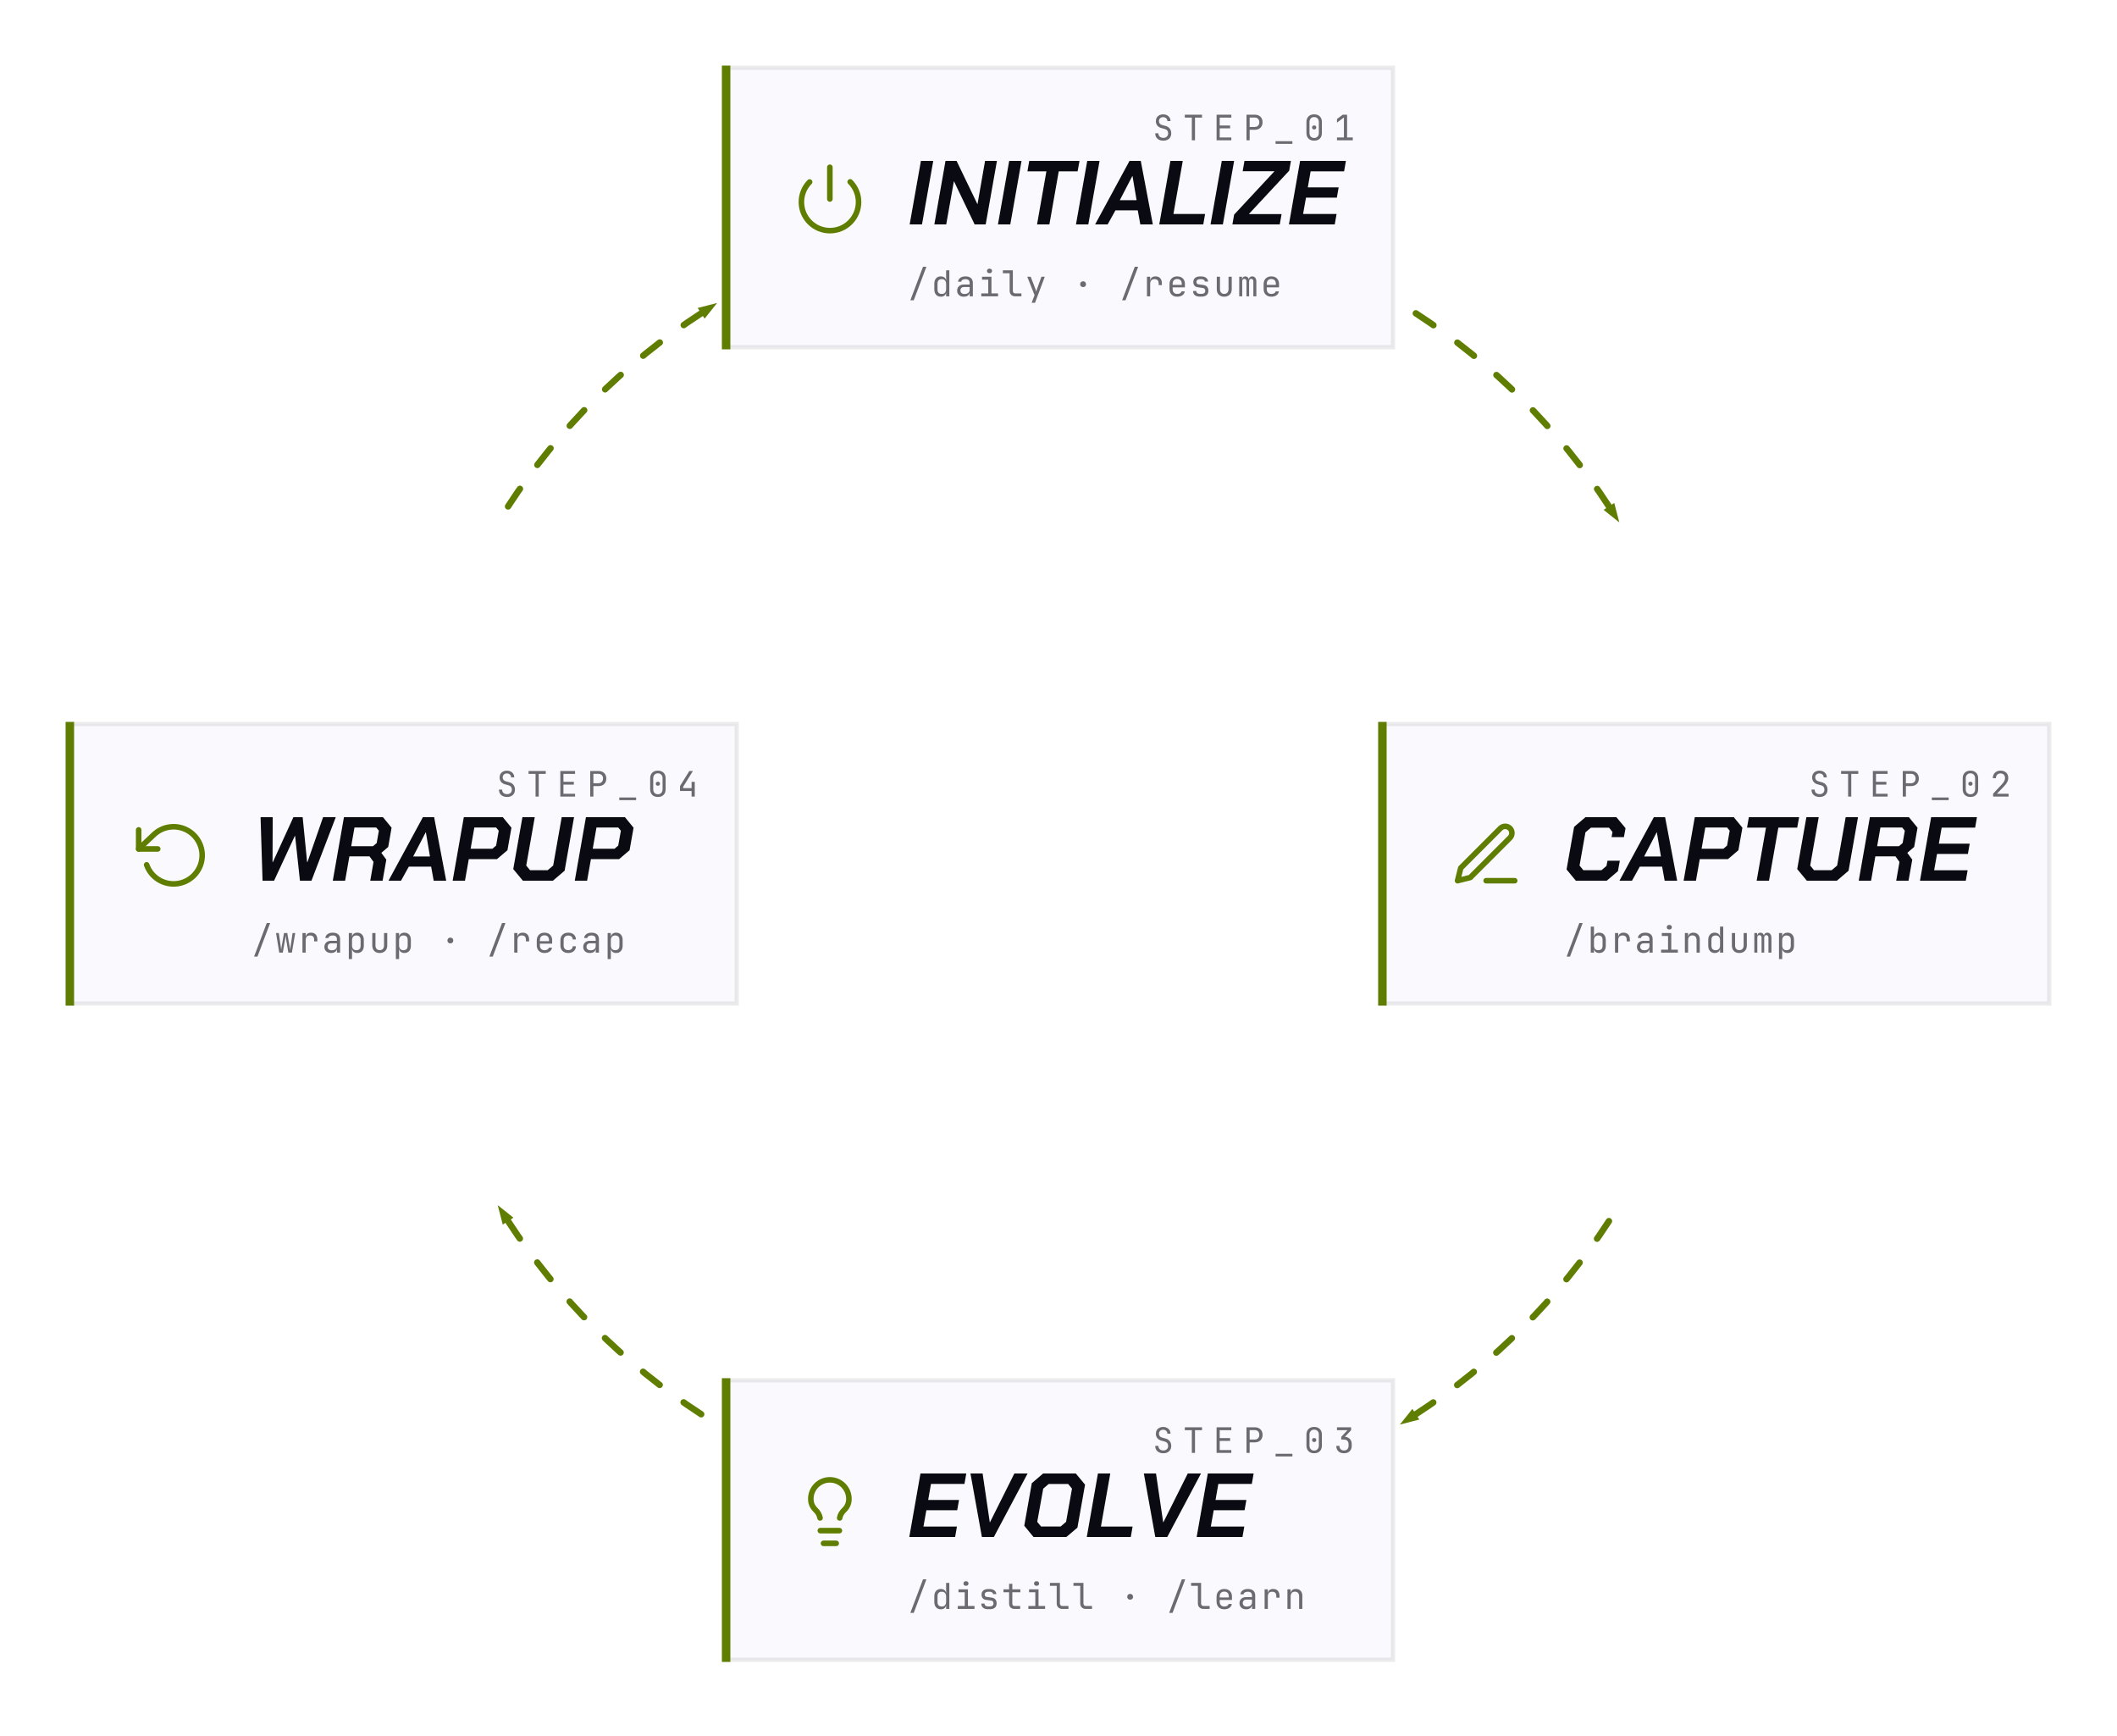
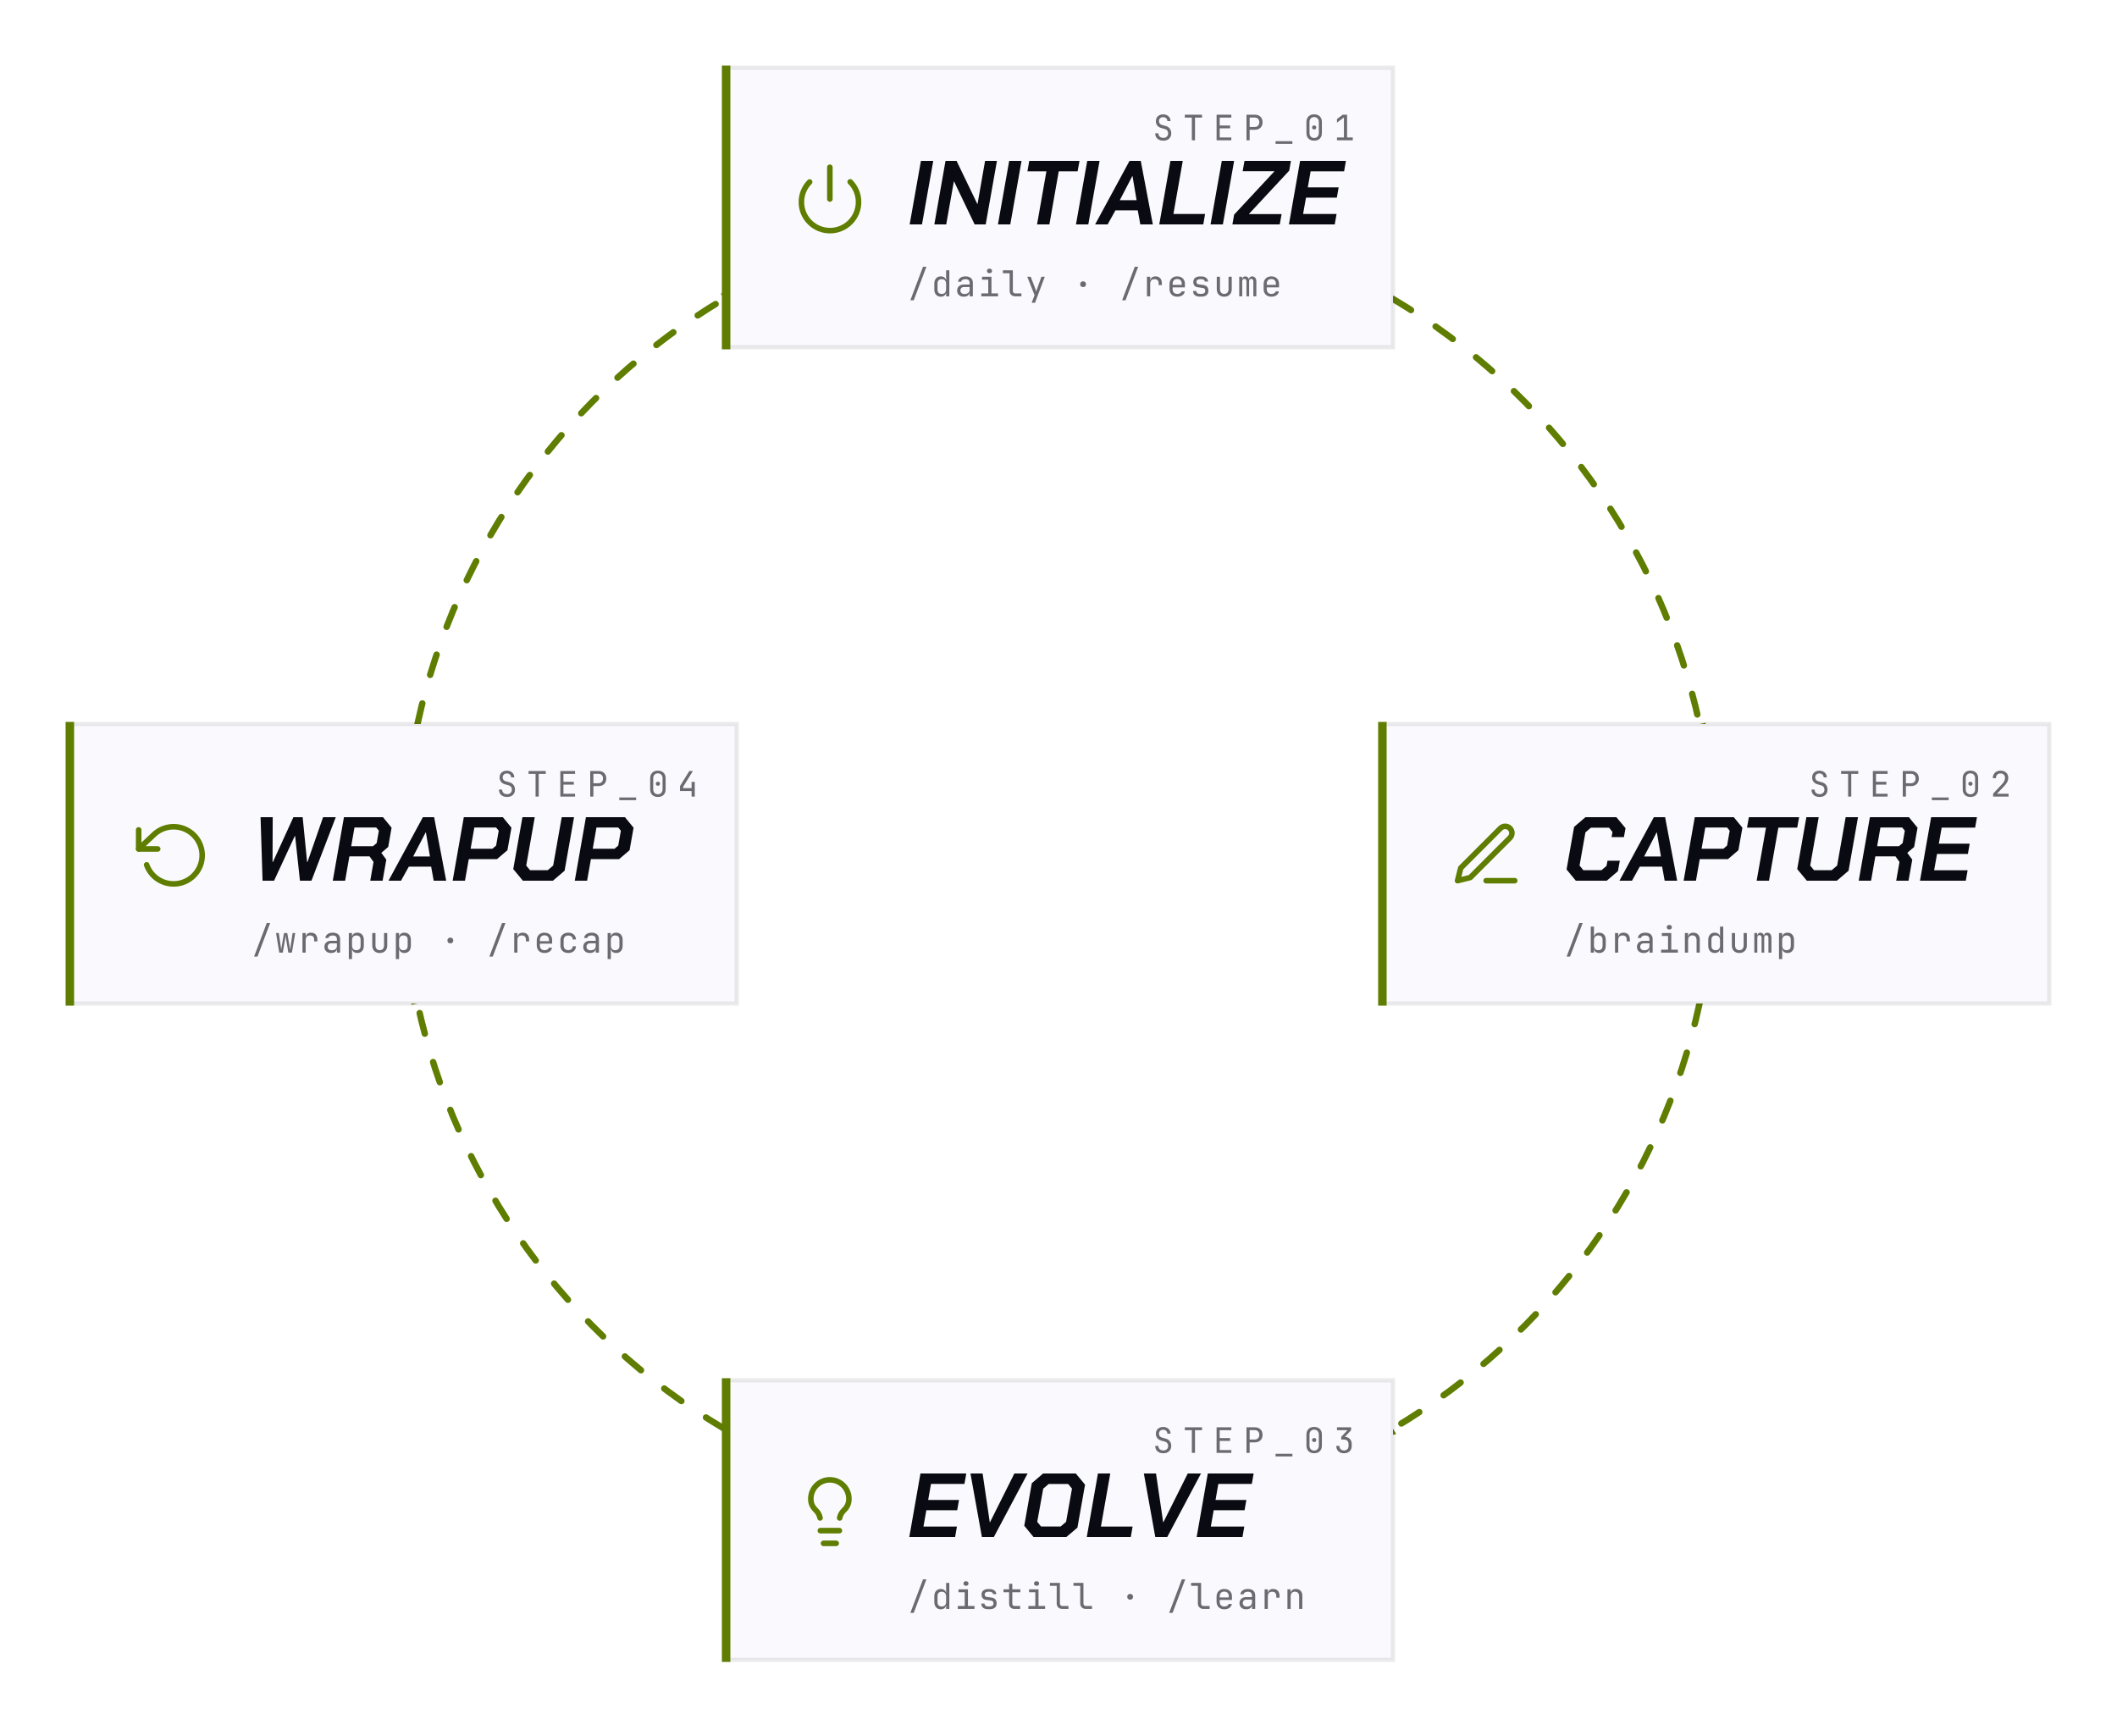
<svg xmlns="http://www.w3.org/2000/svg" viewBox="0 0 500 410" width="500" height="410" role="img" aria-labelledby="ttl desc">
  <defs>
    <marker id="arrow" viewBox="0 0 3 2" refX="0" refY="1" markerWidth="3" markerHeight="2" orient="auto">
      <path d="M0 0 L3 1 L0 2 Z" fill="#5f7d00" />
    </marker>
    <symbol id="i-init" viewBox="0 0 24 24">
      <path d="M12 2v10" />
      <path d="M18.4 6.6a9 9 0 1 1-12.77.04" />
    </symbol>
    <symbol id="i-capture" viewBox="0 0 24 24">
      <path d="M12 20h9" />
      <path d="M16.5 3.5a2.12 2.12 0 0 1 3 3L7 19l-4 1 1-4Z" />
    </symbol>
    <symbol id="i-learn" viewBox="0 0 24 24">
      <path d="M9 18h6" />
      <path d="M10 22h4" />
      <path d="M15.09 14c.18-.98.65-1.74 1.41-2.5A4.65 4.65 0 0 0 18 8 6 6 0 0 0 6 8c0 1 .23 2.23 1.5 3.5A4.6 4.6 0 0 1 8.91 14" />
    </symbol>
    <symbol id="i-recap" viewBox="0 0 24 24">
      <polyline points="1 4 1 10 7 10" />
      <path d="M3.51 15a9 9 0 1 0 2.13-9.36L1 10" />
    </symbol>
  </defs>
  <style>
    .ico { fill: none; stroke-width: 1.75; stroke-linecap: round; stroke-linejoin: round; }
    /* MOTION RULE: cards never animate — motion is ONLY this connector dash-flow. */
    .plug { fill: none; stroke: #5f7d00; stroke-width: 1.5; stroke-linecap: round; stroke-dasharray: 5 7; }
    .plug-flow { animation: plug-flow 1200ms linear infinite; }
    @keyframes plug-flow { to { stroke-dashoffset: -24; } }
    @media (prefers-reduced-motion: reduce) {
      .plug-flow { animation: none; }
    }
  </style>
-   <path class="plug" d="M334.4 74.0 A155 155 0 0 1 380.0 119.6" opacity="0.22" />
-   <path class="plug plug-flow" d="M334.4 74.0 A155 155 0 0 1 380.0 119.6" style="animation-delay:0ms" marker-end="url(#arrow)" />
-   <path class="plug" d="M380.0 288.4 A155 155 0 0 1 334.4 334.0" opacity="0.22" />
-   <path class="plug plug-flow" d="M380.0 288.4 A155 155 0 0 1 334.4 334.0" style="animation-delay:300ms" marker-end="url(#arrow)" />
-   <path class="plug" d="M165.6 334.0 A155 155 0 0 1 120.0 288.4" opacity="0.22" />
-   <path class="plug plug-flow" d="M165.6 334.0 A155 155 0 0 1 120.0 288.4" style="animation-delay:600ms" marker-end="url(#arrow)" />
-   <path class="plug" d="M120.0 119.6 A155 155 0 0 1 165.6 74.0" opacity="0.22" />
-   <path class="plug plug-flow" d="M120.0 119.6 A155 155 0 0 1 165.6 74.0" style="animation-delay:900ms" marker-end="url(#arrow)" />
+   <path class="plug" d="M329.0 70.6 A155 155 0 0 1 401.4 171.0" opacity="0.22" />
+   <path class="plug plug-flow" d="M329.0 70.6 A155 155 0 0 1 401.4 171.0" style="animation-delay:0ms" marker-end="url(#arrow)" />
+   <path class="plug" d="M401.4 237.0 A155 155 0 0 1 329.0 337.4" opacity="0.22" />
+   <path class="plug plug-flow" d="M401.4 237.0 A155 155 0 0 1 329.0 337.4" style="animation-delay:300ms" marker-end="url(#arrow)" />
+   <path class="plug" d="M171.0 337.4 A155 155 0 0 1 98.6 237.0" opacity="0.22" />
+   <path class="plug plug-flow" d="M171.0 337.4 A155 155 0 0 1 98.6 237.0" style="animation-delay:600ms" marker-end="url(#arrow)" />
+   <path class="plug" d="M98.6 171.0 A155 155 0 0 1 171.0 70.6" opacity="0.22" />
+   <path class="plug plug-flow" d="M98.6 171.0 A155 155 0 0 1 171.0 70.6" style="animation-delay:900ms" marker-end="url(#arrow)" />
  <rect x="171.0" y="16.0" width="158" height="66" fill="#fafafe" stroke="#08081014" stroke-width="1" />
  <rect x="170.5" y="15.5" width="2" height="67" fill="#5f7d00" />
  <path transform="translate(272.25 33.14) scale(0.00829 -0.00829)" d="M304.0 -10Q198.0 -10 135.0 46.0Q72.0 102 72.0 200H162.0Q162.0 139 201.0 104.5Q240.0 70 304.0 70Q366.0 70 403.0 106.0Q440.0 142 440.0 200Q440.0 244 416.5 276.5Q393.0 309 349.0 321L238.0 352Q169.0 372 129.5 423.5Q90.0 475 90.0 545Q90.0 603 116.0 647.0Q142.0 691 189.0 715.5Q236.0 740 297.0 740Q359.0 740 406.5 715.5Q454.0 691 481.0 647.5Q508.0 604 508.0 547H418.0Q418.0 597 384.0 628.5Q350.0 660 297.0 660Q244.0 660 211.0 628.5Q178.0 597 178.0 547Q178.0 507 199.5 478.5Q221.0 450 260.0 439L374.0 407Q447.0 387 487.5 331.5Q528.0 276 528.0 200Q528.0 104 467.0 47.0Q406.0 -10 304.0 -10ZM1115.0 0V648H915.0V730H1405.0V648H1205.0V0ZM1820.0 0V730H2240.0V648H1909.0V422H2205.0V342H1909.0V82H2240.0V0ZM2672.0 0V730H2907.0Q3009.0 730 3069.5 671.5Q3130.0 613 3130.0 515Q3130.0 417 3069.5 358.5Q3009.0 300 2907.0 300H2762.0V0ZM2762.0 381H2907.0Q2966.0 381 3001.5 417.5Q3037.0 454 3037.0 515Q3037.0 577 3001.5 613.0Q2966.0 649 2907.0 649H2762.0ZM3500.0 -100V-25H3980.0V-100ZM4600.0 -10Q4499.0 -10 4439.5 48.5Q4380.0 107 4380.0 205V525Q4380.0 623 4439.5 681.5Q4499.0 740 4600.0 740Q4701.0 740 4760.5 681.5Q4820.0 623 4820.0 525V205Q4820.0 140 4793.0 91.5Q4766.0 43 4716.5 16.5Q4667.0 -10 4600.0 -10ZM4600.0 67Q4660.0 67 4696.5 105.5Q4733.0 144 4733.0 205V525Q4733.0 586 4696.5 624.5Q4660.0 663 4600.0 663Q4540.0 663 4503.5 624.5Q4467.0 586 4467.0 525V205Q4467.0 144 4503.5 105.5Q4540.0 67 4600.0 67ZM4600.0 310Q4573.0 310 4556.5 325.0Q4540.0 340 4540.0 368Q4540.0 395 4556.5 409.5Q4573.0 424 4600.0 424Q4627.0 424 4643.5 409.5Q4660.0 395 4660.0 368Q4660.0 340 4643.5 325.0Q4627.0 310 4600.0 310ZM5250.0 0V82H5448.0V652L5250.0 504V607L5415.0 730H5538.0V82H5700.0V0Z" fill="#0a0a1299" />
  <svg x="187.0" y="38.0" width="18" height="18">
    <use href="#i-init" class="ico" stroke="#5f7d00" />
  </svg>
  <path transform="translate(214.29 53.00) scale(0.02143 -0.02143)" d="M150.0 700H286.0L162.0 0H26.0ZM421.0 700H543.0L772.0 225H774.0L857.0 700H988.0L864.0 0H742.0L515.0 474H513.0L429.0 0H298.0ZM1123.0 700H1259.0L1135.0 0H999.0ZM1533.0 585H1324.0L1344.0 700H1898.0L1877.0 585H1669.0L1566.0 0H1430.0ZM1983.0 700H2119.0L1995.0 0H1859.0ZM2449.0 700H2573.0L2706.0 0H2568.0L2540.0 155H2294.0L2208.0 0H2070.0ZM2527.0 267 2482.0 533H2480.0L2342.0 267ZM2900.0 700H3036.0L2933.0 115H3282.0L3262.0 0H2777.0ZM3466.0 700H3602.0L3478.0 0H3342.0ZM3602.0 108 4045.0 584V586H3696.0L3716.0 700H4228.0L4209.0 592L3766.0 116V114H4125.0L4105.0 0H3583.0ZM4329.0 700H4834.0L4814.0 585H4445.0L4414.0 408H4754.0L4734.0 295H4394.0L4362.0 115H4731.0L4711.0 0H4206.0Z" fill="#0a0a12" />
  <path transform="translate(214.38 69.99) scale(0.00842 -0.00842)" d="M75.0 -110 430.0 830H525.0L170.0 -110ZM928.0 -10Q846.0 -10 796.5 45.0Q747.0 100 747.0 194V355Q747.0 450 796.0 505.0Q845.0 560 928.0 560Q990.0 560 1030.5 529.0Q1071.0 498 1079.0 445H1080.0L1078.0 570V730H1168.0V0H1078.0V105H1077.0Q1070.0 51 1030.0 20.5Q990.0 -10 928.0 -10ZM958.0 68Q1014.0 68 1046.0 103.0Q1078.0 138 1078.0 200V350Q1078.0 412 1046.0 447.0Q1014.0 482 958.0 482Q901.0 482 869.0 452.5Q837.0 423 837.0 355V195Q837.0 128 869.0 98.0Q901.0 68 958.0 68ZM1572.0 -10Q1487.0 -10 1437.0 37.5Q1387.0 85 1387.0 162Q1387.0 213 1410.0 251.0Q1433.0 289 1474.0 310.5Q1515.0 332 1568.0 332H1738.0V375Q1738.0 482 1621.0 482Q1569.0 482 1537.0 463.0Q1505.0 444 1503.0 410H1413.0Q1418.0 475 1473.5 517.5Q1529.0 560 1621.0 560Q1721.0 560 1774.5 512.0Q1828.0 464 1828.0 378V0H1739.0V100H1737.0Q1729.0 49 1686.0 19.5Q1643.0 -10 1572.0 -10ZM1594.0 66Q1660.0 66 1699.0 98.0Q1738.0 130 1738.0 185V262H1578.0Q1534.0 262 1506.5 235.5Q1479.0 209 1479.0 165Q1479.0 119 1509.5 92.5Q1540.0 66 1594.0 66ZM2065.0 0V82H2260.0V468H2085.0V550H2350.0V82H2535.0V0ZM2295.0 649Q2262.0 649 2243.0 666.0Q2224.0 683 2224.0 712Q2224.0 742 2243.0 759.5Q2262.0 777 2295.0 777Q2328.0 777 2347.0 759.5Q2366.0 742 2366.0 712Q2366.0 683 2347.0 666.0Q2328.0 649 2295.0 649ZM3020.0 0Q2947.0 0 2903.5 42.5Q2860.0 85 2860.0 155V648H2670.0V730H2950.0V155Q2950.0 121 2969.0 101.5Q2988.0 82 3020.0 82H3190.0V0ZM3478.0 -180 3559.0 34 3354.0 550H3451.0L3581.0 210Q3589.0 190 3596.0 168.0Q3603.0 146 3606.0 130Q3609.0 146 3616.0 168.0Q3623.0 190 3630.0 210L3751.0 550H3846.0L3572.0 -180ZM4920.0 260Q4883.0 260 4860.5 282.0Q4838.0 304 4838.0 339Q4838.0 376 4860.5 399.0Q4883.0 422 4920.0 422Q4957.0 422 4979.5 399.0Q5002.0 376 5002.0 339Q5002.0 304 4979.5 282.0Q4957.0 260 4920.0 260ZM6015.0 -110 6370.0 830H6465.0L6110.0 -110ZM6712.0 0V550H6802.0V445H6804.0Q6811.0 498 6849.0 529.0Q6887.0 560 6951.0 560Q7037.0 560 7083.5 508.5Q7130.0 457 7130.0 362V315H7040.0V362Q7040.0 482 6923.0 482Q6864.0 482 6833.0 448.0Q6802.0 414 6802.0 350V0ZM7560.0 -10Q7463.0 -10 7403.5 48.5Q7344.0 107 7344.0 210V340Q7344.0 443 7403.5 501.5Q7463.0 560 7560.0 560Q7625.0 560 7673.5 534.0Q7722.0 508 7749.0 461.0Q7776.0 414 7776.0 350V252H7432.0V200Q7432.0 139 7467.0 103.5Q7502.0 68 7560.0 68Q7610.0 68 7642.5 87.5Q7675.0 107 7682.0 140H7772.0Q7763.0 71 7705.0 30.5Q7647.0 -10 7560.0 -10ZM7432.0 322H7688.0V350Q7688.0 415 7654.5 450.5Q7621.0 486 7560.0 486Q7499.0 486 7465.5 450.5Q7432.0 415 7432.0 350ZM8198.0 -8Q8106.0 -8 8055.5 33.5Q8005.0 75 8005.0 151H8095.0Q8095.0 113 8122.0 91.5Q8149.0 70 8198.0 70H8242.0Q8292.0 70 8319.5 92.0Q8347.0 114 8347.0 154Q8347.0 225 8282.0 234L8130.0 256Q8074.0 264 8043.0 302.5Q8012.0 341 8012.0 404Q8012.0 476 8061.5 517.0Q8111.0 558 8198.0 558H8242.0Q8322.0 558 8372.5 518.5Q8423.0 479 8427.0 415H8336.0Q8334.0 444 8308.5 463.0Q8283.0 482 8242.0 482H8198.0Q8152.0 482 8126.0 461.0Q8100.0 440 8100.0 404Q8100.0 346 8153.0 338L8295.0 318Q8435.0 298 8435.0 154Q8435.0 77 8384.5 34.5Q8334.0 -8 8242.0 -8ZM8879.0 -10Q8784.0 -10 8727.0 46.5Q8670.0 103 8670.0 200V550H8760.0V200Q8760.0 140 8792.0 104.5Q8824.0 69 8879.0 69Q8935.0 69 8967.5 104.5Q9000.0 140 9000.0 200V550H9090.0V200Q9090.0 103 9032.0 46.5Q8974.0 -10 8879.0 -10ZM9300.0 0V550H9378.0V477H9380.0Q9385.0 514 9409.5 537.0Q9434.0 560 9472.0 560Q9508.0 560 9533.0 539.0Q9558.0 518 9569.0 482H9570.0Q9577.0 518 9601.5 539.0Q9626.0 560 9664.0 560Q9717.0 560 9748.5 520.5Q9780.0 481 9780.0 418V0H9696.0V419Q9696.0 452 9680.0 471.5Q9664.0 491 9636.0 491Q9609.0 491 9593.0 472.0Q9577.0 453 9577.0 420V0H9503.0V419Q9503.0 452 9487.0 471.5Q9471.0 491 9444.0 491Q9416.0 491 9400.0 472.0Q9384.0 453 9384.0 420V0ZM10200.0 -10Q10103.0 -10 10043.5 48.5Q9984.0 107 9984.0 210V340Q9984.0 443 10043.5 501.5Q10103.0 560 10200.0 560Q10265.0 560 10313.5 534.0Q10362.0 508 10389.0 461.0Q10416.0 414 10416.0 350V252H10072.0V200Q10072.0 139 10107.0 103.5Q10142.0 68 10200.0 68Q10250.0 68 10282.5 87.5Q10315.0 107 10322.0 140H10412.0Q10403.0 71 10345.0 30.5Q10287.0 -10 10200.0 -10ZM10072.0 322H10328.0V350Q10328.0 415 10294.5 450.5Q10261.0 486 10200.0 486Q10139.0 486 10105.5 450.5Q10072.0 415 10072.0 350Z" fill="#0a0a1299" />
  <rect x="326.0" y="171.0" width="158" height="66" fill="#fafafe" stroke="#08081014" stroke-width="1" />
  <rect x="325.5" y="170.5" width="2" height="67" fill="#5f7d00" />
  <path transform="translate(427.25 188.14) scale(0.00829 -0.00829)" d="M304.0 -10Q198.0 -10 135.0 46.0Q72.0 102 72.0 200H162.0Q162.0 139 201.0 104.5Q240.0 70 304.0 70Q366.0 70 403.0 106.0Q440.0 142 440.0 200Q440.0 244 416.5 276.5Q393.0 309 349.0 321L238.0 352Q169.0 372 129.5 423.5Q90.0 475 90.0 545Q90.0 603 116.0 647.0Q142.0 691 189.0 715.5Q236.0 740 297.0 740Q359.0 740 406.5 715.5Q454.0 691 481.0 647.5Q508.0 604 508.0 547H418.0Q418.0 597 384.0 628.5Q350.0 660 297.0 660Q244.0 660 211.0 628.5Q178.0 597 178.0 547Q178.0 507 199.5 478.5Q221.0 450 260.0 439L374.0 407Q447.0 387 487.5 331.5Q528.0 276 528.0 200Q528.0 104 467.0 47.0Q406.0 -10 304.0 -10ZM1115.0 0V648H915.0V730H1405.0V648H1205.0V0ZM1820.0 0V730H2240.0V648H1909.0V422H2205.0V342H1909.0V82H2240.0V0ZM2672.0 0V730H2907.0Q3009.0 730 3069.5 671.5Q3130.0 613 3130.0 515Q3130.0 417 3069.5 358.5Q3009.0 300 2907.0 300H2762.0V0ZM2762.0 381H2907.0Q2966.0 381 3001.5 417.5Q3037.0 454 3037.0 515Q3037.0 577 3001.5 613.0Q2966.0 649 2907.0 649H2762.0ZM3500.0 -100V-25H3980.0V-100ZM4600.0 -10Q4499.0 -10 4439.5 48.5Q4380.0 107 4380.0 205V525Q4380.0 623 4439.5 681.5Q4499.0 740 4600.0 740Q4701.0 740 4760.5 681.5Q4820.0 623 4820.0 525V205Q4820.0 140 4793.0 91.5Q4766.0 43 4716.5 16.5Q4667.0 -10 4600.0 -10ZM4600.0 67Q4660.0 67 4696.5 105.5Q4733.0 144 4733.0 205V525Q4733.0 586 4696.5 624.5Q4660.0 663 4600.0 663Q4540.0 663 4503.5 624.5Q4467.0 586 4467.0 525V205Q4467.0 144 4503.5 105.5Q4540.0 67 4600.0 67ZM4600.0 310Q4573.0 310 4556.5 325.0Q4540.0 340 4540.0 368Q4540.0 395 4556.5 409.5Q4573.0 424 4600.0 424Q4627.0 424 4643.5 409.5Q4660.0 395 4660.0 368Q4660.0 340 4643.5 325.0Q4627.0 310 4600.0 310ZM5246.0 0V83L5489.0 343Q5542.0 399 5564.0 443.0Q5586.0 487 5586.0 529Q5586.0 589 5551.5 624.5Q5517.0 660 5458.0 660Q5397.0 660 5361.5 623.5Q5326.0 587 5326.0 525H5236.0Q5239.0 624 5299.0 682.0Q5359.0 740 5458.0 740Q5559.0 740 5618.5 683.0Q5678.0 626 5678.0 528Q5678.0 476 5649.5 418.0Q5621.0 360 5552.0 288L5355.0 82H5687.0V0Z" fill="#0a0a1299" />
  <svg x="342.0" y="193.0" width="18" height="18">
    <use href="#i-capture" class="ico" stroke="#5f7d00" />
  </svg>
  <path transform="translate(369.29 208.00) scale(0.02143 -0.02143)" d="M33.0 124 116.0 593 241.0 700H582.0L683.0 579L665.0 480H529.0L539.0 537L501.0 584H301.0L241.0 533L176.0 167L218.0 116H418.0L473.0 163L484.0 220H620.0L599.0 105L476.0 0H135.0ZM995.0 700H1119.0L1252.0 0H1114.0L1086.0 155H840.0L754.0 0H616.0ZM1073.0 267 1028.0 533H1026.0L888.0 267ZM1446.0 700H1876.0L1971.0 584L1927.0 336L1812.0 238H1501.0L1459.0 0H1323.0ZM1761.0 352 1802.0 387 1831.0 551 1802.0 586H1562.0L1521.0 352ZM2231.0 585H2022.0L2042.0 700H2596.0L2575.0 585H2367.0L2264.0 0H2128.0ZM2575.0 128 2676.0 700H2812.0L2718.0 167L2760.0 116H2955.0L3015.0 167L3109.0 700H3245.0L3141.0 110L3012.0 0H2681.0ZM3864.0 372 3788.0 307 3843.0 232 3802.0 0H3666.0L3702.0 207L3658.0 268H3436.0L3389.0 0H3253.0L3376.0 700H3806.0L3901.0 584ZM3456.0 380H3696.0L3737.0 415L3761.0 551L3732.0 586H3492.0ZM4051.0 700H4556.0L4536.0 585H4167.0L4136.0 408H4476.0L4456.0 295H4116.0L4084.0 115H4453.0L4433.0 0H3928.0Z" fill="#0a0a12" />
  <path transform="translate(369.38 224.99) scale(0.00842 -0.00842)" d="M75.0 -110 430.0 830H525.0L170.0 -110ZM992.0 -10Q930.0 -10 890.0 20.5Q850.0 51 843.0 105H842.0V0H752.0V730H842.0V570L840.0 445H841.0Q849.0 498 889.5 529.0Q930.0 560 992.0 560Q1075.0 560 1124.0 505.0Q1173.0 450 1173.0 355V194Q1173.0 100 1124.0 45.0Q1075.0 -10 992.0 -10ZM962.0 68Q1019.0 68 1051.0 98.0Q1083.0 128 1083.0 195V355Q1083.0 423 1051.0 452.5Q1019.0 482 962.0 482Q907.0 482 874.5 447.0Q842.0 412 842.0 350V200Q842.0 138 874.5 103.0Q907.0 68 962.0 68ZM1432.0 0V550H1522.0V445H1524.0Q1531.0 498 1569.0 529.0Q1607.0 560 1671.0 560Q1757.0 560 1803.5 508.5Q1850.0 457 1850.0 362V315H1760.0V362Q1760.0 482 1643.0 482Q1584.0 482 1553.0 448.0Q1522.0 414 1522.0 350V0ZM2232.0 -10Q2147.0 -10 2097.0 37.5Q2047.0 85 2047.0 162Q2047.0 213 2070.0 251.0Q2093.0 289 2134.0 310.5Q2175.0 332 2228.0 332H2398.0V375Q2398.0 482 2281.0 482Q2229.0 482 2197.0 463.0Q2165.0 444 2163.0 410H2073.0Q2078.0 475 2133.5 517.5Q2189.0 560 2281.0 560Q2381.0 560 2434.5 512.0Q2488.0 464 2488.0 378V0H2399.0V100H2397.0Q2389.0 49 2346.0 19.5Q2303.0 -10 2232.0 -10ZM2254.0 66Q2320.0 66 2359.0 98.0Q2398.0 130 2398.0 185V262H2238.0Q2194.0 262 2166.5 235.5Q2139.0 209 2139.0 165Q2139.0 119 2169.5 92.5Q2200.0 66 2254.0 66ZM2725.0 0V82H2920.0V468H2745.0V550H3010.0V82H3195.0V0ZM2955.0 649Q2922.0 649 2903.0 666.0Q2884.0 683 2884.0 712Q2884.0 742 2903.0 759.5Q2922.0 777 2955.0 777Q2988.0 777 3007.0 759.5Q3026.0 742 3026.0 712Q3026.0 683 3007.0 666.0Q2988.0 649 2955.0 649ZM3392.0 0V550H3482.0V445H3483.0Q3490.0 500 3528.0 530.0Q3566.0 560 3629.0 560Q3712.0 560 3761.0 509.0Q3810.0 458 3810.0 370V0H3720.0V354Q3720.0 417 3688.5 450.5Q3657.0 484 3603.0 484Q3547.0 484 3514.5 449.0Q3482.0 414 3482.0 350V0ZM4228.0 -10Q4146.0 -10 4096.5 45.0Q4047.0 100 4047.0 194V355Q4047.0 450 4096.0 505.0Q4145.0 560 4228.0 560Q4290.0 560 4330.5 529.0Q4371.0 498 4379.0 445H4380.0L4378.0 570V730H4468.0V0H4378.0V105H4377.0Q4370.0 51 4330.0 20.5Q4290.0 -10 4228.0 -10ZM4258.0 68Q4314.0 68 4346.0 103.0Q4378.0 138 4378.0 200V350Q4378.0 412 4346.0 447.0Q4314.0 482 4258.0 482Q4201.0 482 4169.0 452.5Q4137.0 423 4137.0 355V195Q4137.0 128 4169.0 98.0Q4201.0 68 4258.0 68ZM4919.0 -10Q4824.0 -10 4767.0 46.5Q4710.0 103 4710.0 200V550H4800.0V200Q4800.0 140 4832.0 104.5Q4864.0 69 4919.0 69Q4975.0 69 5007.5 104.5Q5040.0 140 5040.0 200V550H5130.0V200Q5130.0 103 5072.0 46.5Q5014.0 -10 4919.0 -10ZM5340.0 0V550H5418.0V477H5420.0Q5425.0 514 5449.5 537.0Q5474.0 560 5512.0 560Q5548.0 560 5573.0 539.0Q5598.0 518 5609.0 482H5610.0Q5617.0 518 5641.5 539.0Q5666.0 560 5704.0 560Q5757.0 560 5788.5 520.5Q5820.0 481 5820.0 418V0H5736.0V419Q5736.0 452 5720.0 471.5Q5704.0 491 5676.0 491Q5649.0 491 5633.0 472.0Q5617.0 453 5617.0 420V0H5543.0V419Q5543.0 452 5527.0 471.5Q5511.0 491 5484.0 491Q5456.0 491 5440.0 472.0Q5424.0 453 5424.0 420V0ZM6032.0 -180V550H6122.0V445H6123.0Q6130.0 499 6170.0 529.5Q6210.0 560 6272.0 560Q6355.0 560 6404.0 505.5Q6453.0 451 6453.0 356V195Q6453.0 100 6404.0 45.0Q6355.0 -10 6272.0 -10Q6210.0 -10 6170.0 21.0Q6130.0 52 6123.0 105H6120.0L6122.0 -20V-180ZM6242.0 68Q6299.0 68 6331.0 98.0Q6363.0 128 6363.0 195V355Q6363.0 423 6331.0 452.5Q6299.0 482 6242.0 482Q6187.0 482 6154.5 447.0Q6122.0 412 6122.0 350V200Q6122.0 138 6154.5 103.0Q6187.0 68 6242.0 68Z" fill="#0a0a1299" />
  <rect x="171.0" y="326.0" width="158" height="66" fill="#fafafe" stroke="#08081014" stroke-width="1" />
  <rect x="170.5" y="325.5" width="2" height="67" fill="#5f7d00" />
  <path transform="translate(272.25 343.14) scale(0.00829 -0.00829)" d="M304.0 -10Q198.0 -10 135.0 46.0Q72.0 102 72.0 200H162.0Q162.0 139 201.0 104.5Q240.0 70 304.0 70Q366.0 70 403.0 106.0Q440.0 142 440.0 200Q440.0 244 416.5 276.5Q393.0 309 349.0 321L238.0 352Q169.0 372 129.5 423.5Q90.0 475 90.0 545Q90.0 603 116.0 647.0Q142.0 691 189.0 715.5Q236.0 740 297.0 740Q359.0 740 406.5 715.5Q454.0 691 481.0 647.5Q508.0 604 508.0 547H418.0Q418.0 597 384.0 628.5Q350.0 660 297.0 660Q244.0 660 211.0 628.5Q178.0 597 178.0 547Q178.0 507 199.5 478.5Q221.0 450 260.0 439L374.0 407Q447.0 387 487.5 331.5Q528.0 276 528.0 200Q528.0 104 467.0 47.0Q406.0 -10 304.0 -10ZM1115.0 0V648H915.0V730H1405.0V648H1205.0V0ZM1820.0 0V730H2240.0V648H1909.0V422H2205.0V342H1909.0V82H2240.0V0ZM2672.0 0V730H2907.0Q3009.0 730 3069.5 671.5Q3130.0 613 3130.0 515Q3130.0 417 3069.5 358.5Q3009.0 300 2907.0 300H2762.0V0ZM2762.0 381H2907.0Q2966.0 381 3001.5 417.5Q3037.0 454 3037.0 515Q3037.0 577 3001.5 613.0Q2966.0 649 2907.0 649H2762.0ZM3500.0 -100V-25H3980.0V-100ZM4600.0 -10Q4499.0 -10 4439.5 48.5Q4380.0 107 4380.0 205V525Q4380.0 623 4439.5 681.5Q4499.0 740 4600.0 740Q4701.0 740 4760.5 681.5Q4820.0 623 4820.0 525V205Q4820.0 140 4793.0 91.5Q4766.0 43 4716.5 16.5Q4667.0 -10 4600.0 -10ZM4600.0 67Q4660.0 67 4696.5 105.5Q4733.0 144 4733.0 205V525Q4733.0 586 4696.5 624.5Q4660.0 663 4600.0 663Q4540.0 663 4503.5 624.5Q4467.0 586 4467.0 525V205Q4467.0 144 4503.5 105.5Q4540.0 67 4600.0 67ZM4600.0 310Q4573.0 310 4556.5 325.0Q4540.0 340 4540.0 368Q4540.0 395 4556.5 409.5Q4573.0 424 4600.0 424Q4627.0 424 4643.5 409.5Q4660.0 395 4660.0 368Q4660.0 340 4643.5 325.0Q4627.0 310 4600.0 310ZM5449.0 -10Q5348.0 -10 5289.0 46.5Q5230.0 103 5230.0 200H5320.0Q5320.0 140 5355.0 105.0Q5390.0 70 5450.0 70Q5510.0 70 5545.0 105.0Q5580.0 140 5580.0 200V250Q5580.0 310 5545.0 345.0Q5510.0 380 5450.0 380H5371.0V458L5550.0 648H5250.0V730H5652.0V646L5476.0 459Q5566.0 452 5618.0 396.5Q5670.0 341 5670.0 250V200Q5670.0 103 5610.5 46.5Q5551.0 -10 5449.0 -10Z" fill="#0a0a1299" />
  <svg x="187.0" y="348.0" width="18" height="18">
    <use href="#i-learn" class="ico" stroke="#5f7d00" />
  </svg>
  <path transform="translate(214.29 363.00) scale(0.02143 -0.02143)" d="M145.0 700H650.0L630.0 585H261.0L230.0 408H570.0L550.0 295H210.0L178.0 115H547.0L527.0 0H22.0ZM696.0 700H830.0L909.0 162H911.0L1180.0 700H1326.0L954.0 0H822.0ZM1289.0 124 1372.0 593 1497.0 700H1857.0L1959.0 577L1875.0 103L1753.0 0H1391.0ZM1690.0 116 1750.0 167 1815.0 533 1773.0 584H1558.0L1498.0 533L1432.0 167L1474.0 116ZM2101.0 700H2237.0L2134.0 115H2483.0L2463.0 0H1978.0ZM2607.0 700H2741.0L2820.0 162H2822.0L3091.0 700H3237.0L2865.0 0H2733.0ZM3312.0 700H3817.0L3797.0 585H3428.0L3397.0 408H3737.0L3717.0 295H3377.0L3345.0 115H3714.0L3694.0 0H3189.0Z" fill="#0a0a12" />
  <path transform="translate(214.38 379.99) scale(0.00842 -0.00842)" d="M75.0 -110 430.0 830H525.0L170.0 -110ZM928.0 -10Q846.0 -10 796.5 45.0Q747.0 100 747.0 194V355Q747.0 450 796.0 505.0Q845.0 560 928.0 560Q990.0 560 1030.5 529.0Q1071.0 498 1079.0 445H1080.0L1078.0 570V730H1168.0V0H1078.0V105H1077.0Q1070.0 51 1030.0 20.5Q990.0 -10 928.0 -10ZM958.0 68Q1014.0 68 1046.0 103.0Q1078.0 138 1078.0 200V350Q1078.0 412 1046.0 447.0Q1014.0 482 958.0 482Q901.0 482 869.0 452.5Q837.0 423 837.0 355V195Q837.0 128 869.0 98.0Q901.0 68 958.0 68ZM1405.0 0V82H1600.0V468H1425.0V550H1690.0V82H1875.0V0ZM1635.0 649Q1602.0 649 1583.0 666.0Q1564.0 683 1564.0 712Q1564.0 742 1583.0 759.5Q1602.0 777 1635.0 777Q1668.0 777 1687.0 759.5Q1706.0 742 1706.0 712Q1706.0 683 1687.0 666.0Q1668.0 649 1635.0 649ZM2258.0 -8Q2166.0 -8 2115.5 33.5Q2065.0 75 2065.0 151H2155.0Q2155.0 113 2182.0 91.5Q2209.0 70 2258.0 70H2302.0Q2352.0 70 2379.5 92.0Q2407.0 114 2407.0 154Q2407.0 225 2342.0 234L2190.0 256Q2134.0 264 2103.0 302.5Q2072.0 341 2072.0 404Q2072.0 476 2121.5 517.0Q2171.0 558 2258.0 558H2302.0Q2382.0 558 2432.5 518.5Q2483.0 479 2487.0 415H2396.0Q2394.0 444 2368.5 463.0Q2343.0 482 2302.0 482H2258.0Q2212.0 482 2186.0 461.0Q2160.0 440 2160.0 404Q2160.0 346 2213.0 338L2355.0 318Q2495.0 298 2495.0 154Q2495.0 77 2444.5 34.5Q2394.0 -8 2302.0 -8ZM2995.0 0Q2927.0 0 2886.0 39.5Q2845.0 79 2845.0 145V468H2687.0V550H2845.0V705H2935.0V550H3160.0V468H2935.0V145Q2935.0 117 2951.5 99.5Q2968.0 82 2995.0 82H3155.0V0ZM3385.0 0V82H3580.0V468H3405.0V550H3670.0V82H3855.0V0ZM3615.0 649Q3582.0 649 3563.0 666.0Q3544.0 683 3544.0 712Q3544.0 742 3563.0 759.5Q3582.0 777 3615.0 777Q3648.0 777 3667.0 759.5Q3686.0 742 3686.0 712Q3686.0 683 3667.0 666.0Q3648.0 649 3615.0 649ZM4340.0 0Q4267.0 0 4223.5 42.5Q4180.0 85 4180.0 155V648H3990.0V730H4270.0V155Q4270.0 121 4289.0 101.5Q4308.0 82 4340.0 82H4510.0V0ZM5000.0 0Q4927.0 0 4883.5 42.5Q4840.0 85 4840.0 155V648H4650.0V730H4930.0V155Q4930.0 121 4949.0 101.5Q4968.0 82 5000.0 82H5170.0V0ZM6240.0 260Q6203.0 260 6180.5 282.0Q6158.0 304 6158.0 339Q6158.0 376 6180.5 399.0Q6203.0 422 6240.0 422Q6277.0 422 6299.5 399.0Q6322.0 376 6322.0 339Q6322.0 304 6299.5 282.0Q6277.0 260 6240.0 260ZM7335.0 -110 7690.0 830H7785.0L7430.0 -110ZM8300.0 0Q8227.0 0 8183.5 42.5Q8140.0 85 8140.0 155V648H7950.0V730H8230.0V155Q8230.0 121 8249.0 101.5Q8268.0 82 8300.0 82H8470.0V0ZM8880.0 -10Q8783.0 -10 8723.5 48.5Q8664.0 107 8664.0 210V340Q8664.0 443 8723.5 501.5Q8783.0 560 8880.0 560Q8945.0 560 8993.5 534.0Q9042.0 508 9069.0 461.0Q9096.0 414 9096.0 350V252H8752.0V200Q8752.0 139 8787.0 103.5Q8822.0 68 8880.0 68Q8930.0 68 8962.5 87.5Q8995.0 107 9002.0 140H9092.0Q9083.0 71 9025.0 30.5Q8967.0 -10 8880.0 -10ZM8752.0 322H9008.0V350Q9008.0 415 8974.5 450.5Q8941.0 486 8880.0 486Q8819.0 486 8785.5 450.5Q8752.0 415 8752.0 350ZM9492.0 -10Q9407.0 -10 9357.0 37.5Q9307.0 85 9307.0 162Q9307.0 213 9330.0 251.0Q9353.0 289 9394.0 310.5Q9435.0 332 9488.0 332H9658.0V375Q9658.0 482 9541.0 482Q9489.0 482 9457.0 463.0Q9425.0 444 9423.0 410H9333.0Q9338.0 475 9393.5 517.5Q9449.0 560 9541.0 560Q9641.0 560 9694.5 512.0Q9748.0 464 9748.0 378V0H9659.0V100H9657.0Q9649.0 49 9606.0 19.5Q9563.0 -10 9492.0 -10ZM9514.0 66Q9580.0 66 9619.0 98.0Q9658.0 130 9658.0 185V262H9498.0Q9454.0 262 9426.5 235.5Q9399.0 209 9399.0 165Q9399.0 119 9429.5 92.5Q9460.0 66 9514.0 66ZM10012.0 0V550H10102.0V445H10104.0Q10111.0 498 10149.0 529.0Q10187.0 560 10251.0 560Q10337.0 560 10383.5 508.5Q10430.0 457 10430.0 362V315H10340.0V362Q10340.0 482 10223.0 482Q10164.0 482 10133.0 448.0Q10102.0 414 10102.0 350V0ZM10652.0 0V550H10742.0V445H10743.0Q10750.0 500 10788.0 530.0Q10826.0 560 10889.0 560Q10972.0 560 11021.0 509.0Q11070.0 458 11070.0 370V0H10980.0V354Q10980.0 417 10948.5 450.5Q10917.0 484 10863.0 484Q10807.0 484 10774.5 449.0Q10742.0 414 10742.0 350V0Z" fill="#0a0a1299" />
  <rect x="16.0" y="171.0" width="158" height="66" fill="#fafafe" stroke="#08081014" stroke-width="1" />
  <rect x="15.5" y="170.5" width="2" height="67" fill="#5f7d00" />
  <path transform="translate(117.25 188.14) scale(0.00829 -0.00829)" d="M304.0 -10Q198.0 -10 135.0 46.0Q72.0 102 72.0 200H162.0Q162.0 139 201.0 104.5Q240.0 70 304.0 70Q366.0 70 403.0 106.0Q440.0 142 440.0 200Q440.0 244 416.5 276.5Q393.0 309 349.0 321L238.0 352Q169.0 372 129.5 423.5Q90.0 475 90.0 545Q90.0 603 116.0 647.0Q142.0 691 189.0 715.5Q236.0 740 297.0 740Q359.0 740 406.5 715.5Q454.0 691 481.0 647.5Q508.0 604 508.0 547H418.0Q418.0 597 384.0 628.5Q350.0 660 297.0 660Q244.0 660 211.0 628.5Q178.0 597 178.0 547Q178.0 507 199.5 478.5Q221.0 450 260.0 439L374.0 407Q447.0 387 487.5 331.5Q528.0 276 528.0 200Q528.0 104 467.0 47.0Q406.0 -10 304.0 -10ZM1115.0 0V648H915.0V730H1405.0V648H1205.0V0ZM1820.0 0V730H2240.0V648H1909.0V422H2205.0V342H1909.0V82H2240.0V0ZM2672.0 0V730H2907.0Q3009.0 730 3069.5 671.5Q3130.0 613 3130.0 515Q3130.0 417 3069.5 358.5Q3009.0 300 2907.0 300H2762.0V0ZM2762.0 381H2907.0Q2966.0 381 3001.5 417.5Q3037.0 454 3037.0 515Q3037.0 577 3001.5 613.0Q2966.0 649 2907.0 649H2762.0ZM3500.0 -100V-25H3980.0V-100ZM4600.0 -10Q4499.0 -10 4439.5 48.5Q4380.0 107 4380.0 205V525Q4380.0 623 4439.5 681.5Q4499.0 740 4600.0 740Q4701.0 740 4760.5 681.5Q4820.0 623 4820.0 525V205Q4820.0 140 4793.0 91.5Q4766.0 43 4716.5 16.5Q4667.0 -10 4600.0 -10ZM4600.0 67Q4660.0 67 4696.5 105.5Q4733.0 144 4733.0 205V525Q4733.0 586 4696.5 624.5Q4660.0 663 4600.0 663Q4540.0 663 4503.5 624.5Q4467.0 586 4467.0 525V205Q4467.0 144 4503.5 105.5Q4540.0 67 4600.0 67ZM4600.0 310Q4573.0 310 4556.5 325.0Q4540.0 340 4540.0 368Q4540.0 395 4556.5 409.5Q4573.0 424 4600.0 424Q4627.0 424 4643.5 409.5Q4660.0 395 4660.0 368Q4660.0 340 4643.5 325.0Q4627.0 310 4600.0 310ZM5560.0 0V160H5230.0V301L5496.0 730H5598.0L5320.0 281V242H5560.0V420H5650.0V0Z" fill="#0a0a1299" />
  <svg x="32.0" y="193.0" width="18" height="18">
    <use href="#i-recap" class="ico" stroke="#5f7d00" />
  </svg>
  <path transform="translate(59.29 208.00) scale(0.02143 -0.02143)" d="M105.0 700H239.0L237.0 206H241.0L467.0 700H569.0L618.0 206H622.0L794.0 700H934.0L666.0 0H539.0L486.0 492H482.0L254.0 0H127.0ZM1512.0 372 1436.0 307 1491.0 232 1450.0 0H1314.0L1350.0 207L1306.0 268H1084.0L1037.0 0H901.0L1024.0 700H1454.0L1549.0 584ZM1104.0 380H1344.0L1385.0 415L1409.0 551L1380.0 586H1140.0ZM1894.0 700H2018.0L2151.0 0H2013.0L1985.0 155H1739.0L1653.0 0H1515.0ZM1972.0 267 1927.0 533H1925.0L1787.0 267ZM2345.0 700H2775.0L2870.0 584L2826.0 336L2711.0 238H2400.0L2358.0 0H2222.0ZM2660.0 352 2701.0 387 2730.0 551 2701.0 586H2461.0L2420.0 352ZM2890.0 128 2991.0 700H3127.0L3033.0 167L3075.0 116H3270.0L3330.0 167L3424.0 700H3560.0L3456.0 110L3327.0 0H2996.0ZM3691.0 700H4121.0L4216.0 584L4172.0 336L4057.0 238H3746.0L3704.0 0H3568.0ZM4006.0 352 4047.0 387 4076.0 551 4047.0 586H3807.0L3766.0 352Z" fill="#0a0a12" />
  <path transform="translate(59.38 224.99) scale(0.00842 -0.00842)" d="M75.0 -110 430.0 830H525.0L170.0 -110ZM781.0 0 691.0 550H769.0L825.0 162Q828.0 140 831.0 113.5Q834.0 87 835.0 70Q837.0 87 839.5 113.5Q842.0 140 846.0 162L915.0 550H1005.0L1074.0 162Q1078.0 140 1081.5 113.5Q1085.0 87 1086.0 70Q1088.0 87 1091.0 113.5Q1094.0 140 1097.0 162L1155.0 550H1229.0L1135.0 0H1036.0L973.0 380Q969.0 408 965.5 439.5Q962.0 471 960.0 488Q959.0 471 955.0 439.5Q951.0 408 946.0 380L880.0 0ZM1432.0 0V550H1522.0V445H1524.0Q1531.0 498 1569.0 529.0Q1607.0 560 1671.0 560Q1757.0 560 1803.5 508.5Q1850.0 457 1850.0 362V315H1760.0V362Q1760.0 482 1643.0 482Q1584.0 482 1553.0 448.0Q1522.0 414 1522.0 350V0ZM2232.0 -10Q2147.0 -10 2097.0 37.5Q2047.0 85 2047.0 162Q2047.0 213 2070.0 251.0Q2093.0 289 2134.0 310.5Q2175.0 332 2228.0 332H2398.0V375Q2398.0 482 2281.0 482Q2229.0 482 2197.0 463.0Q2165.0 444 2163.0 410H2073.0Q2078.0 475 2133.5 517.5Q2189.0 560 2281.0 560Q2381.0 560 2434.5 512.0Q2488.0 464 2488.0 378V0H2399.0V100H2397.0Q2389.0 49 2346.0 19.5Q2303.0 -10 2232.0 -10ZM2254.0 66Q2320.0 66 2359.0 98.0Q2398.0 130 2398.0 185V262H2238.0Q2194.0 262 2166.5 235.5Q2139.0 209 2139.0 165Q2139.0 119 2169.5 92.5Q2200.0 66 2254.0 66ZM2732.0 -180V550H2822.0V445H2823.0Q2830.0 499 2870.0 529.5Q2910.0 560 2972.0 560Q3055.0 560 3104.0 505.5Q3153.0 451 3153.0 356V195Q3153.0 100 3104.0 45.0Q3055.0 -10 2972.0 -10Q2910.0 -10 2870.0 21.0Q2830.0 52 2823.0 105H2820.0L2822.0 -20V-180ZM2942.0 68Q2999.0 68 3031.0 98.0Q3063.0 128 3063.0 195V355Q3063.0 423 3031.0 452.5Q2999.0 482 2942.0 482Q2887.0 482 2854.5 447.0Q2822.0 412 2822.0 350V200Q2822.0 138 2854.5 103.0Q2887.0 68 2942.0 68ZM3599.0 -10Q3504.0 -10 3447.0 46.5Q3390.0 103 3390.0 200V550H3480.0V200Q3480.0 140 3512.0 104.5Q3544.0 69 3599.0 69Q3655.0 69 3687.5 104.5Q3720.0 140 3720.0 200V550H3810.0V200Q3810.0 103 3752.0 46.5Q3694.0 -10 3599.0 -10ZM4052.0 -180V550H4142.0V445H4143.0Q4150.0 499 4190.0 529.5Q4230.0 560 4292.0 560Q4375.0 560 4424.0 505.5Q4473.0 451 4473.0 356V195Q4473.0 100 4424.0 45.0Q4375.0 -10 4292.0 -10Q4230.0 -10 4190.0 21.0Q4150.0 52 4143.0 105H4140.0L4142.0 -20V-180ZM4262.0 68Q4319.0 68 4351.0 98.0Q4383.0 128 4383.0 195V355Q4383.0 423 4351.0 452.5Q4319.0 482 4262.0 482Q4207.0 482 4174.5 447.0Q4142.0 412 4142.0 350V200Q4142.0 138 4174.5 103.0Q4207.0 68 4262.0 68ZM5580.0 260Q5543.0 260 5520.5 282.0Q5498.0 304 5498.0 339Q5498.0 376 5520.5 399.0Q5543.0 422 5580.0 422Q5617.0 422 5639.5 399.0Q5662.0 376 5662.0 339Q5662.0 304 5639.5 282.0Q5617.0 260 5580.0 260ZM6675.0 -110 7030.0 830H7125.0L6770.0 -110ZM7372.0 0V550H7462.0V445H7464.0Q7471.0 498 7509.0 529.0Q7547.0 560 7611.0 560Q7697.0 560 7743.5 508.5Q7790.0 457 7790.0 362V315H7700.0V362Q7700.0 482 7583.0 482Q7524.0 482 7493.0 448.0Q7462.0 414 7462.0 350V0ZM8220.0 -10Q8123.0 -10 8063.5 48.5Q8004.0 107 8004.0 210V340Q8004.0 443 8063.5 501.5Q8123.0 560 8220.0 560Q8285.0 560 8333.5 534.0Q8382.0 508 8409.0 461.0Q8436.0 414 8436.0 350V252H8092.0V200Q8092.0 139 8127.0 103.5Q8162.0 68 8220.0 68Q8270.0 68 8302.5 87.5Q8335.0 107 8342.0 140H8432.0Q8423.0 71 8365.0 30.5Q8307.0 -10 8220.0 -10ZM8092.0 322H8348.0V350Q8348.0 415 8314.5 450.5Q8281.0 486 8220.0 486Q8159.0 486 8125.5 450.5Q8092.0 415 8092.0 350ZM8888.0 -10Q8788.0 -10 8728.0 46.0Q8668.0 102 8668.0 200V350Q8668.0 448 8728.0 504.0Q8788.0 560 8888.0 560Q8983.0 560 9041.5 509.0Q9100.0 458 9103.0 370H9013.0Q9010.0 423 8977.0 451.5Q8944.0 480 8888.0 480Q8829.0 480 8793.5 446.5Q8758.0 413 8758.0 351V200Q8758.0 138 8793.5 104.0Q8829.0 70 8888.0 70Q8944.0 70 8977.0 99.0Q9010.0 128 9013.0 180H9103.0Q9100.0 92 9041.5 41.0Q8983.0 -10 8888.0 -10ZM9492.0 -10Q9407.0 -10 9357.0 37.5Q9307.0 85 9307.0 162Q9307.0 213 9330.0 251.0Q9353.0 289 9394.0 310.5Q9435.0 332 9488.0 332H9658.0V375Q9658.0 482 9541.0 482Q9489.0 482 9457.0 463.0Q9425.0 444 9423.0 410H9333.0Q9338.0 475 9393.5 517.5Q9449.0 560 9541.0 560Q9641.0 560 9694.5 512.0Q9748.0 464 9748.0 378V0H9659.0V100H9657.0Q9649.0 49 9606.0 19.5Q9563.0 -10 9492.0 -10ZM9514.0 66Q9580.0 66 9619.0 98.0Q9658.0 130 9658.0 185V262H9498.0Q9454.0 262 9426.5 235.5Q9399.0 209 9399.0 165Q9399.0 119 9429.5 92.5Q9460.0 66 9514.0 66ZM9992.0 -180V550H10082.0V445H10083.0Q10090.0 499 10130.0 529.5Q10170.0 560 10232.0 560Q10315.0 560 10364.0 505.5Q10413.0 451 10413.0 356V195Q10413.0 100 10364.0 45.0Q10315.0 -10 10232.0 -10Q10170.0 -10 10130.0 21.0Q10090.0 52 10083.0 105H10080.0L10082.0 -20V-180ZM10202.0 68Q10259.0 68 10291.0 98.0Q10323.0 128 10323.0 195V355Q10323.0 423 10291.0 452.5Q10259.0 482 10202.0 482Q10147.0 482 10114.5 447.0Q10082.0 412 10082.0 350V200Q10082.0 138 10114.5 103.0Q10147.0 68 10202.0 68Z" fill="#0a0a1299" />
</svg>
